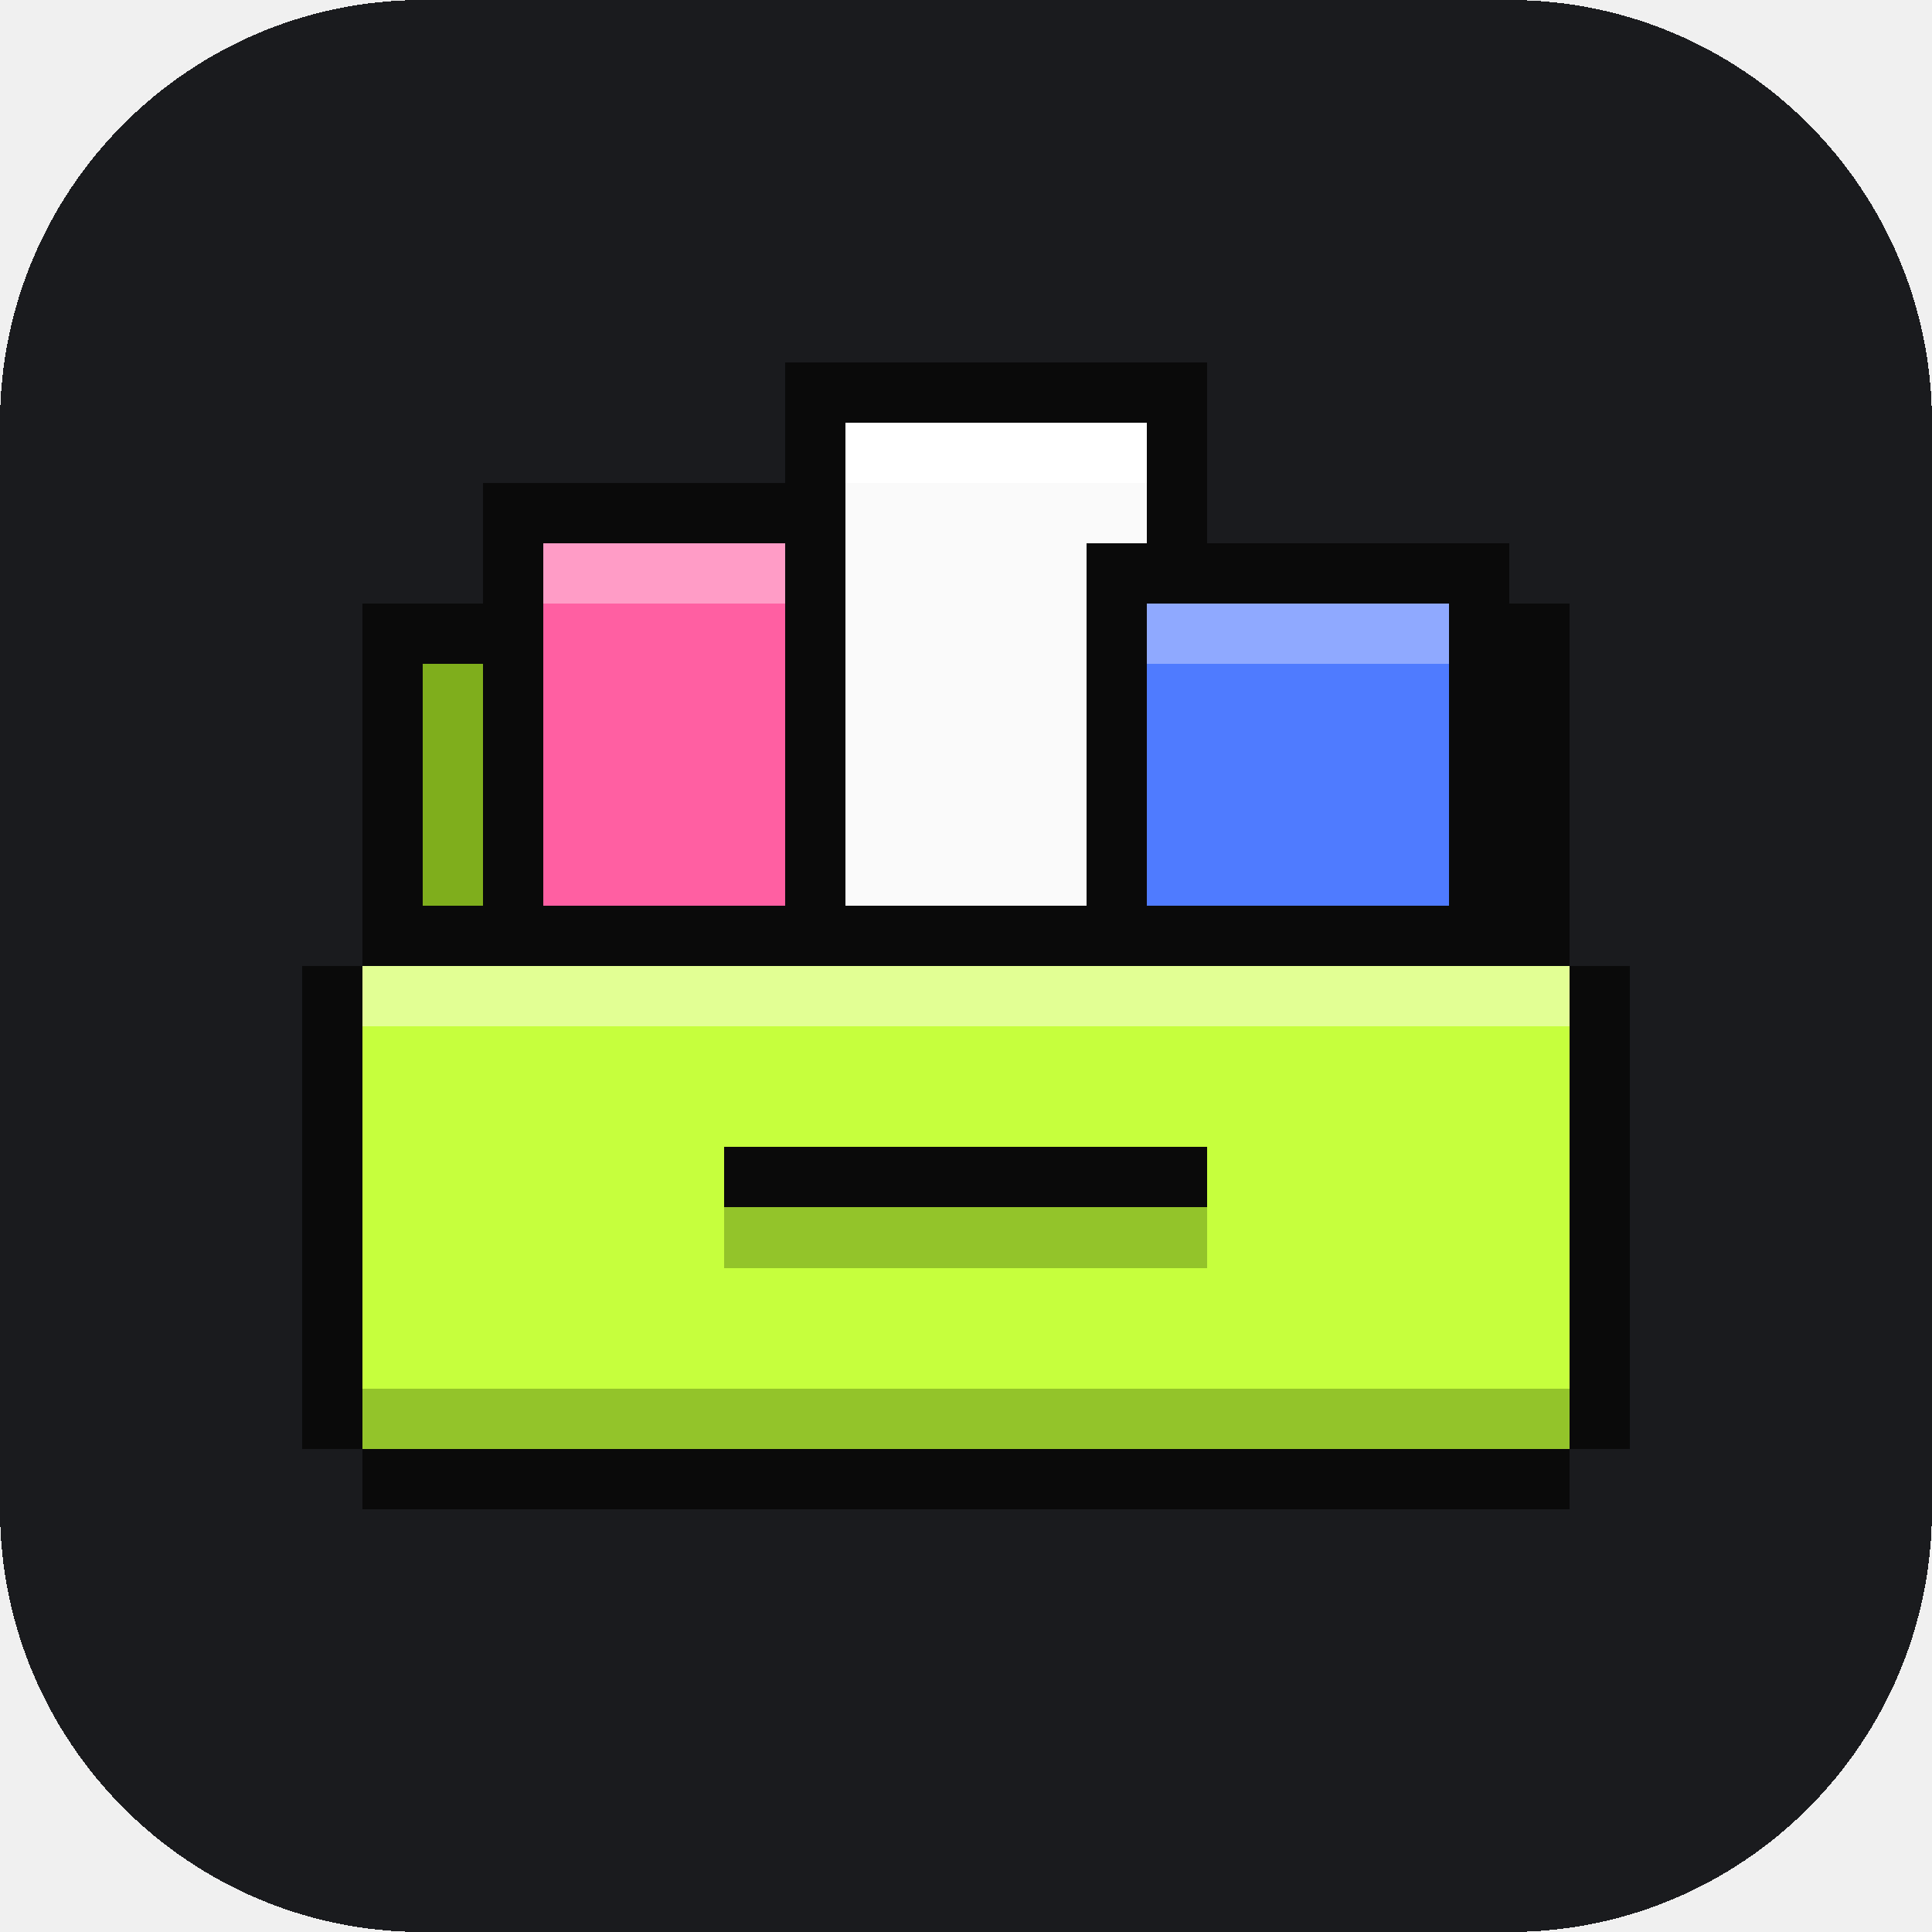
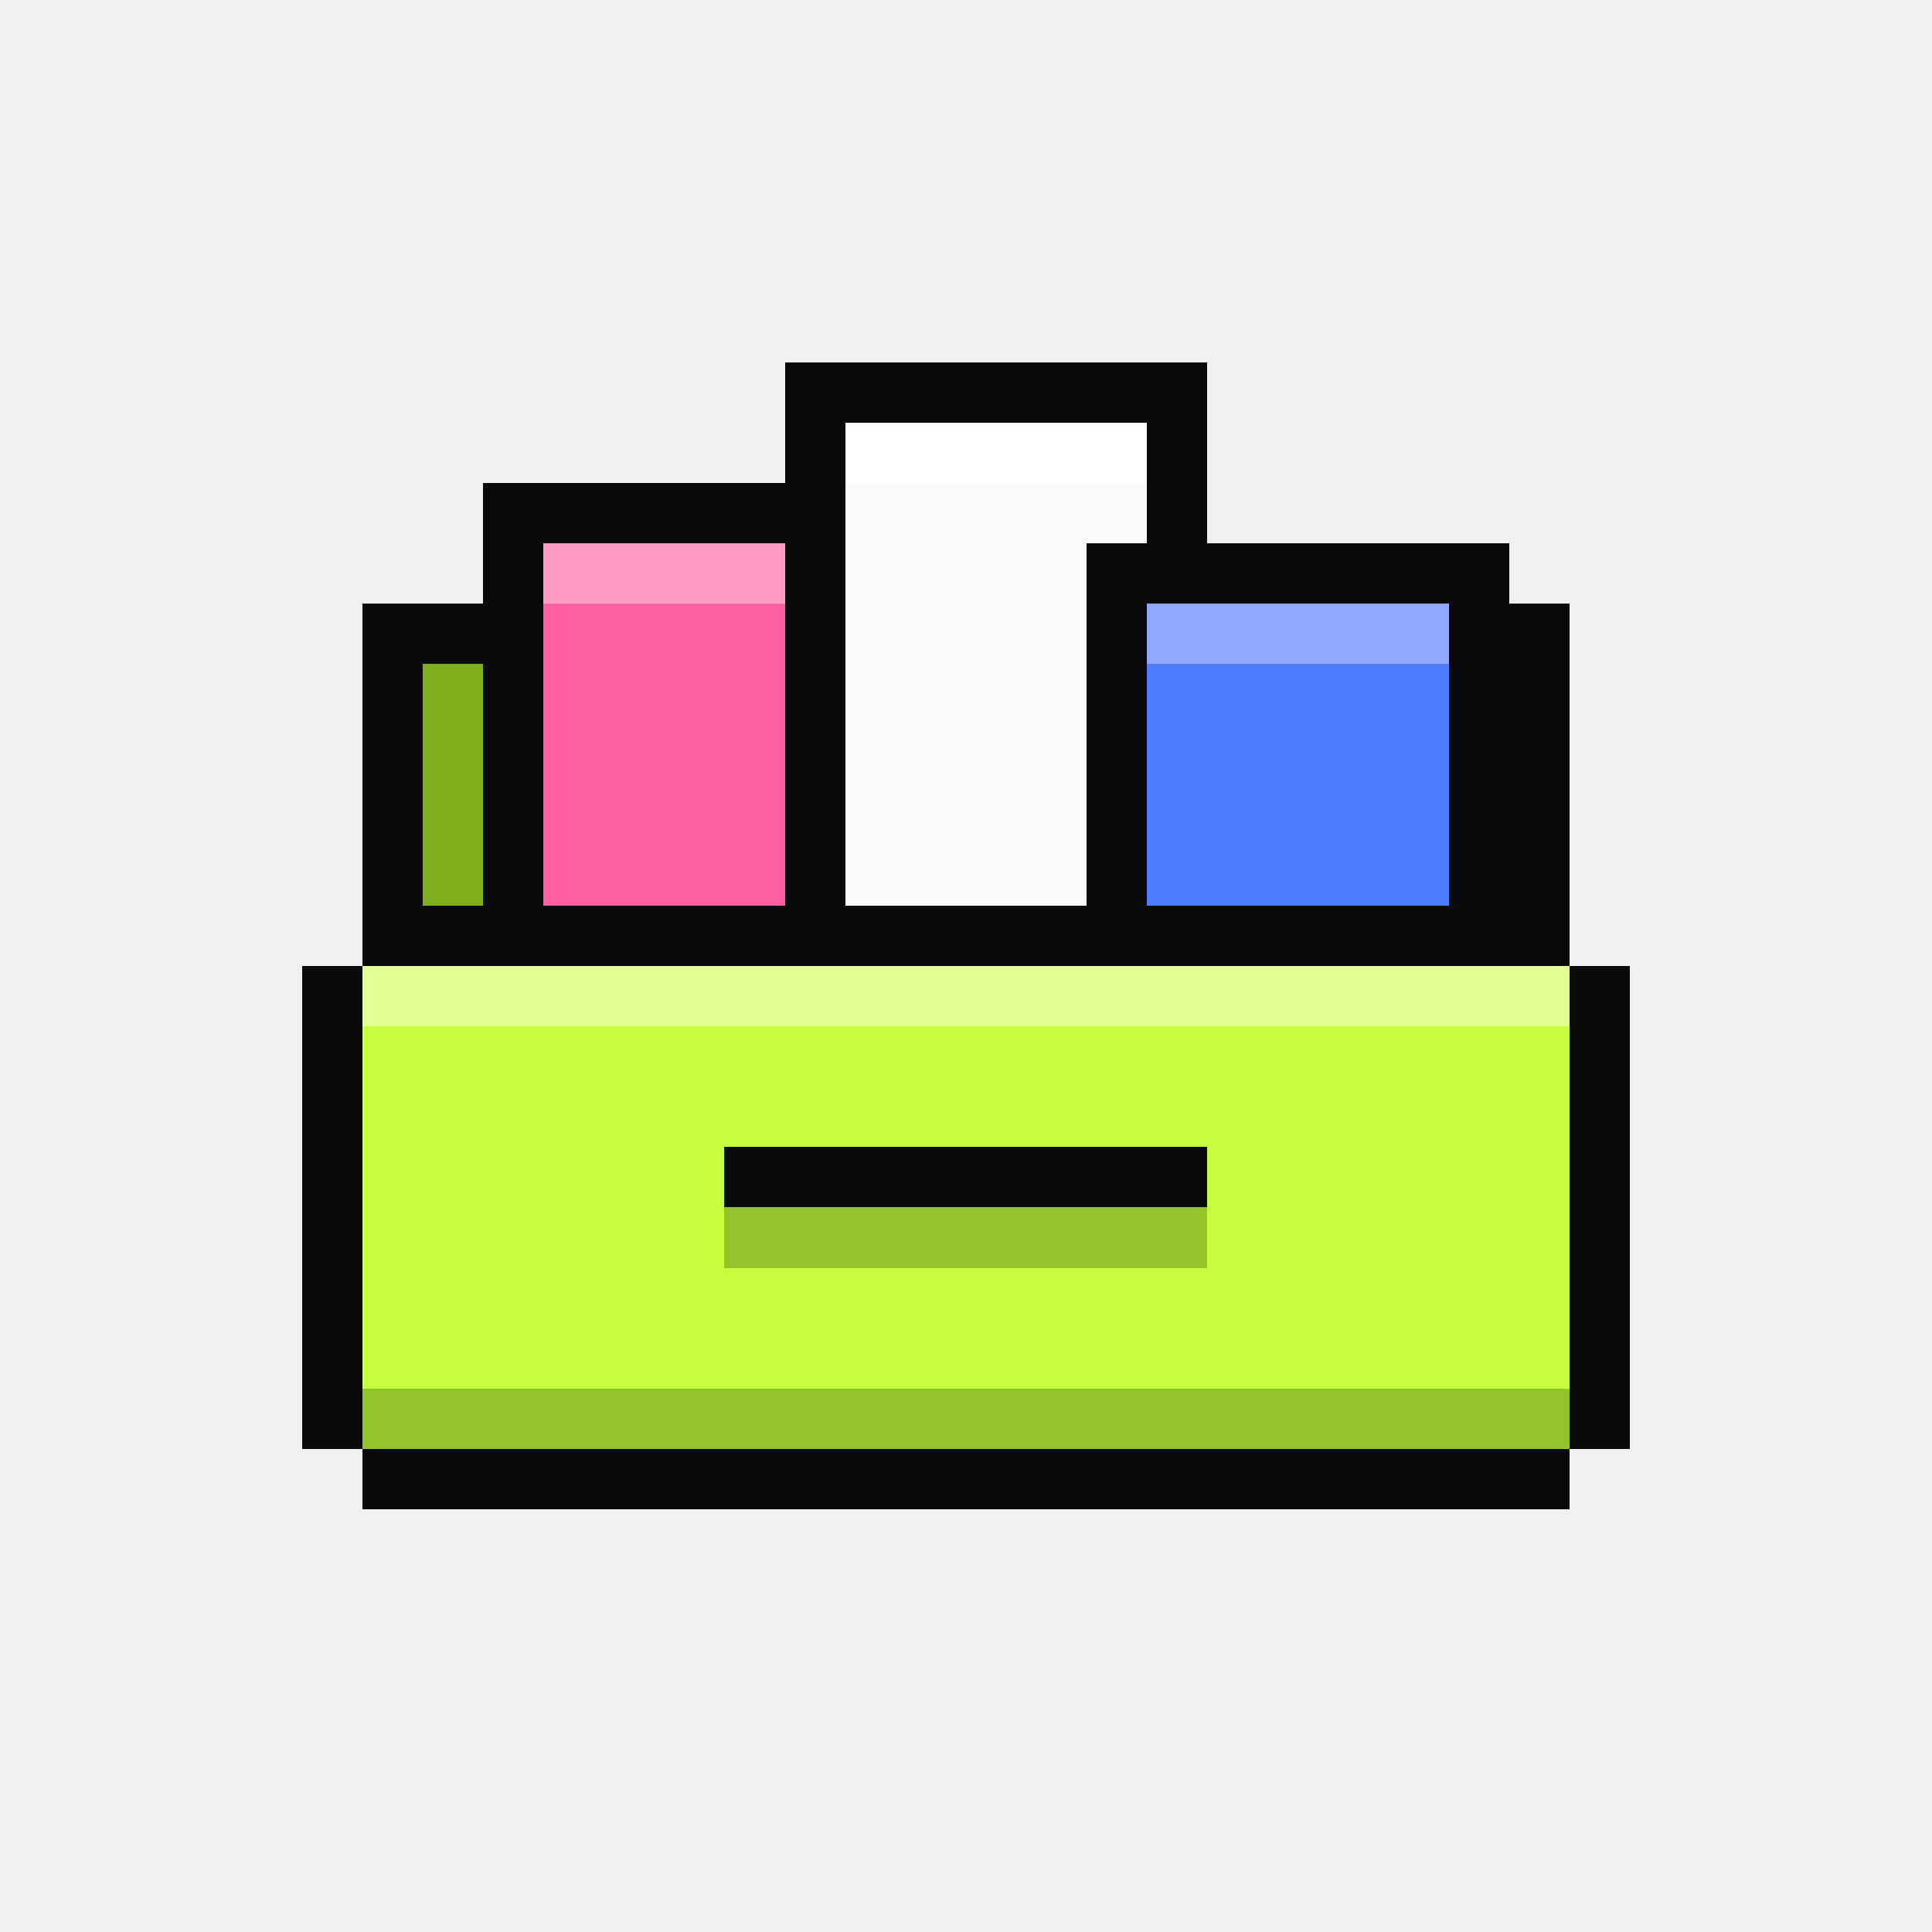
<svg xmlns="http://www.w3.org/2000/svg" viewBox="0 0 32 32" shape-rendering="crispEdges">
-   <rect width="32" height="32" rx="7" fill="#1A1B1E" />
  <g transform="translate(4 6)">
    <rect x="9" y="0" width="7" height="1" fill="#0A0A0A" />
    <rect x="9" y="1" width="1" height="1" fill="#0A0A0A" />
    <rect x="10" y="1" width="5" height="1" fill="#FFFFFF" />
    <rect x="15" y="1" width="1" height="1" fill="#0A0A0A" />
    <rect x="4" y="2" width="6" height="1" fill="#0A0A0A" />
    <rect x="10" y="2" width="5" height="1" fill="#FAFAFA" />
    <rect x="15" y="2" width="1" height="1" fill="#0A0A0A" />
    <rect x="4" y="3" width="1" height="1" fill="#0A0A0A" />
    <rect x="5" y="3" width="4" height="1" fill="#FF9CC6" />
    <rect x="9" y="3" width="1" height="1" fill="#0A0A0A" />
    <rect x="10" y="3" width="4" height="1" fill="#FAFAFA" />
    <rect x="14" y="3" width="7" height="1" fill="#0A0A0A" />
    <rect x="2" y="4" width="3" height="1" fill="#0A0A0A" />
    <rect x="5" y="4" width="4" height="1" fill="#FF5FA2" />
    <rect x="9" y="4" width="1" height="1" fill="#0A0A0A" />
    <rect x="10" y="4" width="4" height="1" fill="#FAFAFA" />
    <rect x="14" y="4" width="1" height="1" fill="#0A0A0A" />
    <rect x="15" y="4" width="5" height="1" fill="#8FA9FF" />
    <rect x="20" y="4" width="2" height="1" fill="#0A0A0A" />
    <rect x="2" y="5" width="1" height="1" fill="#0A0A0A" />
    <rect x="3" y="5" width="1" height="1" fill="#7FAE1C" />
    <rect x="4" y="5" width="1" height="1" fill="#0A0A0A" />
    <rect x="5" y="5" width="4" height="1" fill="#FF5FA2" />
    <rect x="9" y="5" width="1" height="1" fill="#0A0A0A" />
    <rect x="10" y="5" width="4" height="1" fill="#FAFAFA" />
    <rect x="14" y="5" width="1" height="1" fill="#0A0A0A" />
    <rect x="15" y="5" width="5" height="1" fill="#4F7BFF" />
    <rect x="20" y="5" width="2" height="1" fill="#0A0A0A" />
    <rect x="2" y="6" width="1" height="1" fill="#0A0A0A" />
    <rect x="3" y="6" width="1" height="1" fill="#7FAE1C" />
    <rect x="4" y="6" width="1" height="1" fill="#0A0A0A" />
    <rect x="5" y="6" width="4" height="1" fill="#FF5FA2" />
    <rect x="9" y="6" width="1" height="1" fill="#0A0A0A" />
    <rect x="10" y="6" width="4" height="1" fill="#FAFAFA" />
    <rect x="14" y="6" width="1" height="1" fill="#0A0A0A" />
    <rect x="15" y="6" width="5" height="1" fill="#4F7BFF" />
    <rect x="20" y="6" width="2" height="1" fill="#0A0A0A" />
    <rect x="2" y="7" width="1" height="1" fill="#0A0A0A" />
    <rect x="3" y="7" width="1" height="1" fill="#7FAE1C" />
    <rect x="4" y="7" width="1" height="1" fill="#0A0A0A" />
    <rect x="5" y="7" width="4" height="1" fill="#FF5FA2" />
    <rect x="9" y="7" width="1" height="1" fill="#0A0A0A" />
    <rect x="10" y="7" width="4" height="1" fill="#FAFAFA" />
    <rect x="14" y="7" width="1" height="1" fill="#0A0A0A" />
    <rect x="15" y="7" width="5" height="1" fill="#4F7BFF" />
    <rect x="20" y="7" width="2" height="1" fill="#0A0A0A" />
    <rect x="2" y="8" width="1" height="1" fill="#0A0A0A" />
    <rect x="3" y="8" width="1" height="1" fill="#7FAE1C" />
    <rect x="4" y="8" width="1" height="1" fill="#0A0A0A" />
    <rect x="5" y="8" width="4" height="1" fill="#FF5FA2" />
    <rect x="9" y="8" width="1" height="1" fill="#0A0A0A" />
    <rect x="10" y="8" width="4" height="1" fill="#FAFAFA" />
    <rect x="14" y="8" width="1" height="1" fill="#0A0A0A" />
    <rect x="15" y="8" width="5" height="1" fill="#4F7BFF" />
    <rect x="20" y="8" width="2" height="1" fill="#0A0A0A" />
    <rect x="2" y="9" width="20" height="1" fill="#0A0A0A" />
    <rect x="1" y="10" width="1" height="1" fill="#0A0A0A" />
    <rect x="2" y="10" width="20" height="1" fill="#E2FF94" />
    <rect x="22" y="10" width="1" height="1" fill="#0A0A0A" />
    <rect x="1" y="11" width="1" height="1" fill="#0A0A0A" />
    <rect x="2" y="11" width="20" height="1" fill="#C6FF3D" />
    <rect x="22" y="11" width="1" height="1" fill="#0A0A0A" />
    <rect x="1" y="12" width="1" height="1" fill="#0A0A0A" />
    <rect x="2" y="12" width="20" height="1" fill="#C6FF3D" />
    <rect x="22" y="12" width="1" height="1" fill="#0A0A0A" />
    <rect x="1" y="13" width="1" height="1" fill="#0A0A0A" />
    <rect x="2" y="13" width="6" height="1" fill="#C6FF3D" />
    <rect x="8" y="13" width="8" height="1" fill="#0A0A0A" />
    <rect x="16" y="13" width="6" height="1" fill="#C6FF3D" />
    <rect x="22" y="13" width="1" height="1" fill="#0A0A0A" />
    <rect x="1" y="14" width="1" height="1" fill="#0A0A0A" />
    <rect x="2" y="14" width="6" height="1" fill="#C6FF3D" />
    <rect x="8" y="14" width="8" height="1" fill="#93C42A" />
    <rect x="16" y="14" width="6" height="1" fill="#C6FF3D" />
    <rect x="22" y="14" width="1" height="1" fill="#0A0A0A" />
    <rect x="1" y="15" width="1" height="1" fill="#0A0A0A" />
    <rect x="2" y="15" width="20" height="1" fill="#C6FF3D" />
    <rect x="22" y="15" width="1" height="1" fill="#0A0A0A" />
    <rect x="1" y="16" width="1" height="1" fill="#0A0A0A" />
    <rect x="2" y="16" width="20" height="1" fill="#C6FF3D" />
    <rect x="22" y="16" width="1" height="1" fill="#0A0A0A" />
    <rect x="1" y="17" width="1" height="1" fill="#0A0A0A" />
    <rect x="2" y="17" width="20" height="1" fill="#93C42A" />
    <rect x="22" y="17" width="1" height="1" fill="#0A0A0A" />
    <rect x="2" y="18" width="20" height="1" fill="#0A0A0A" />
  </g>
</svg>
